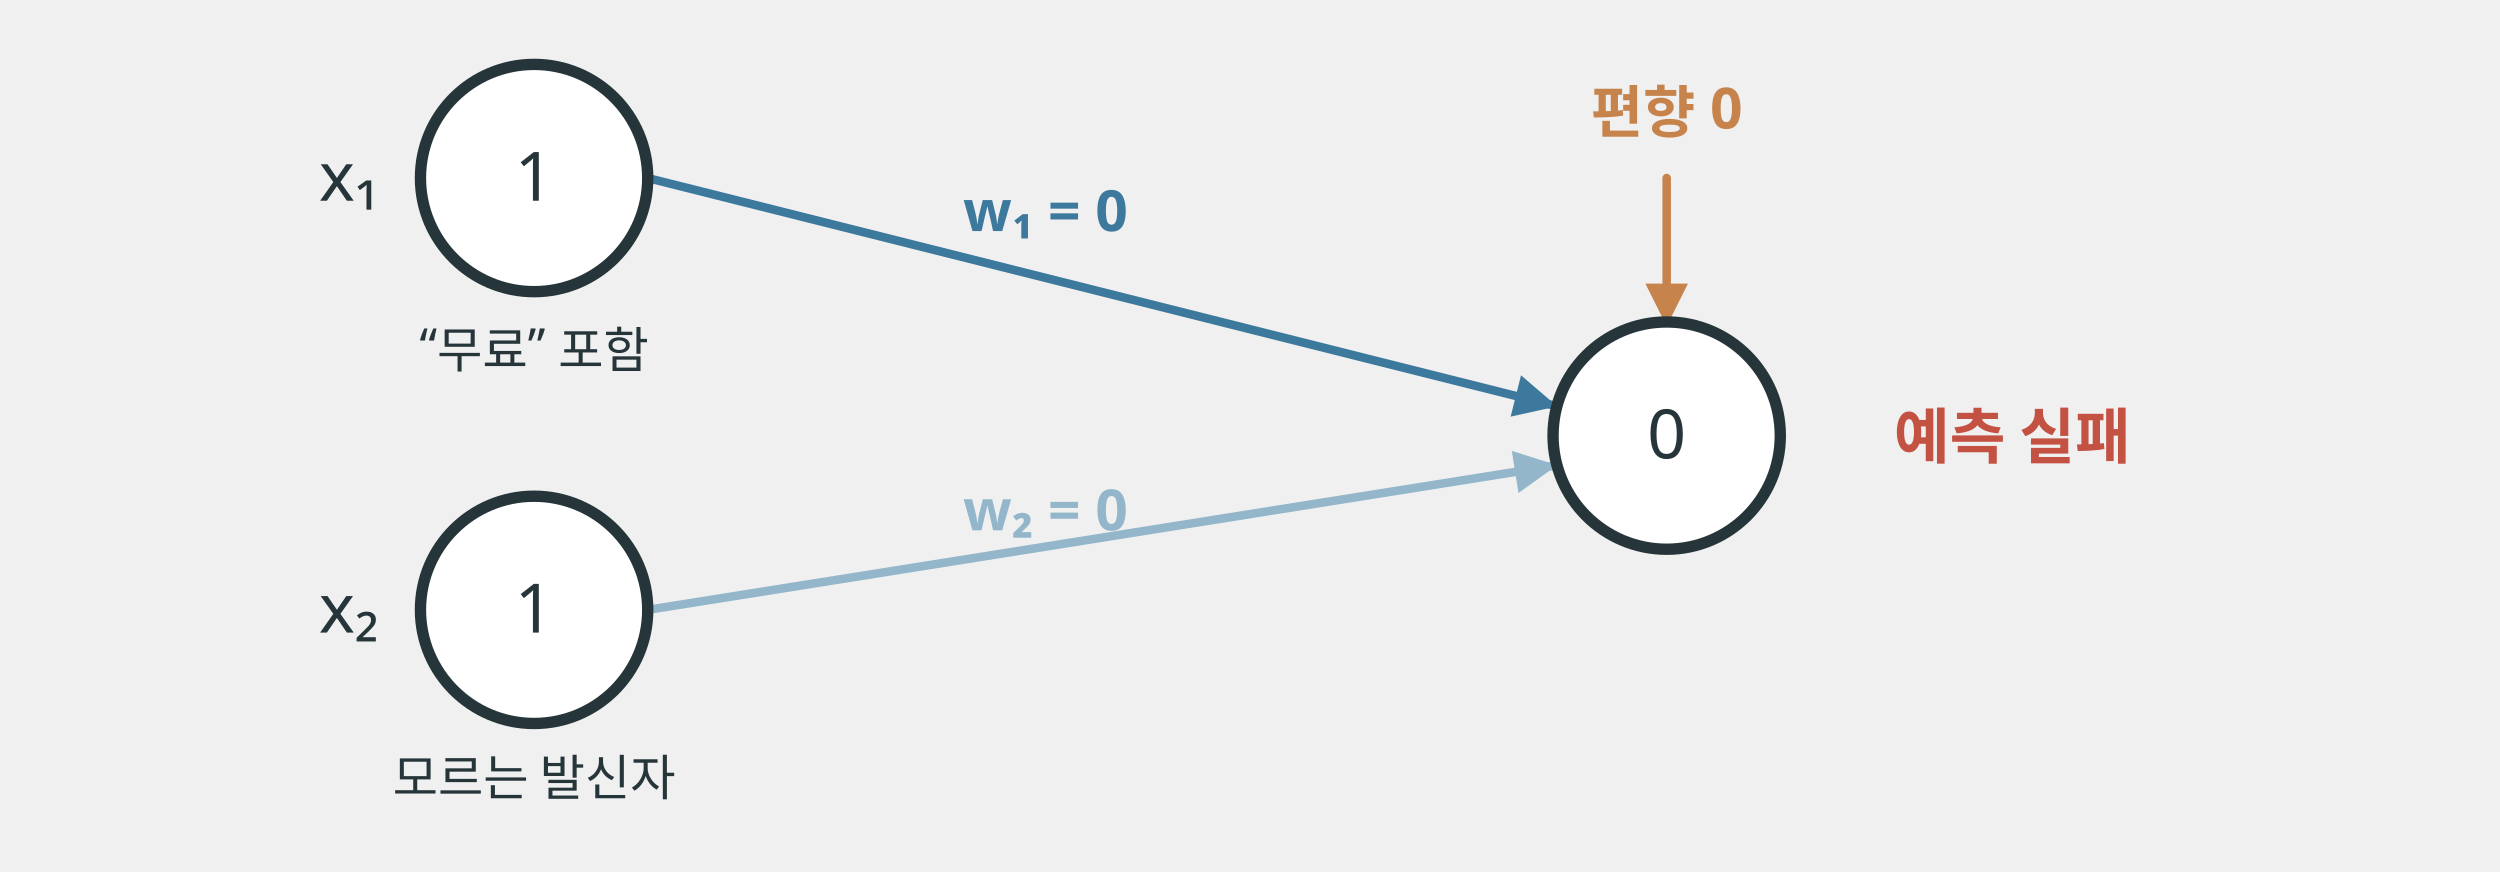
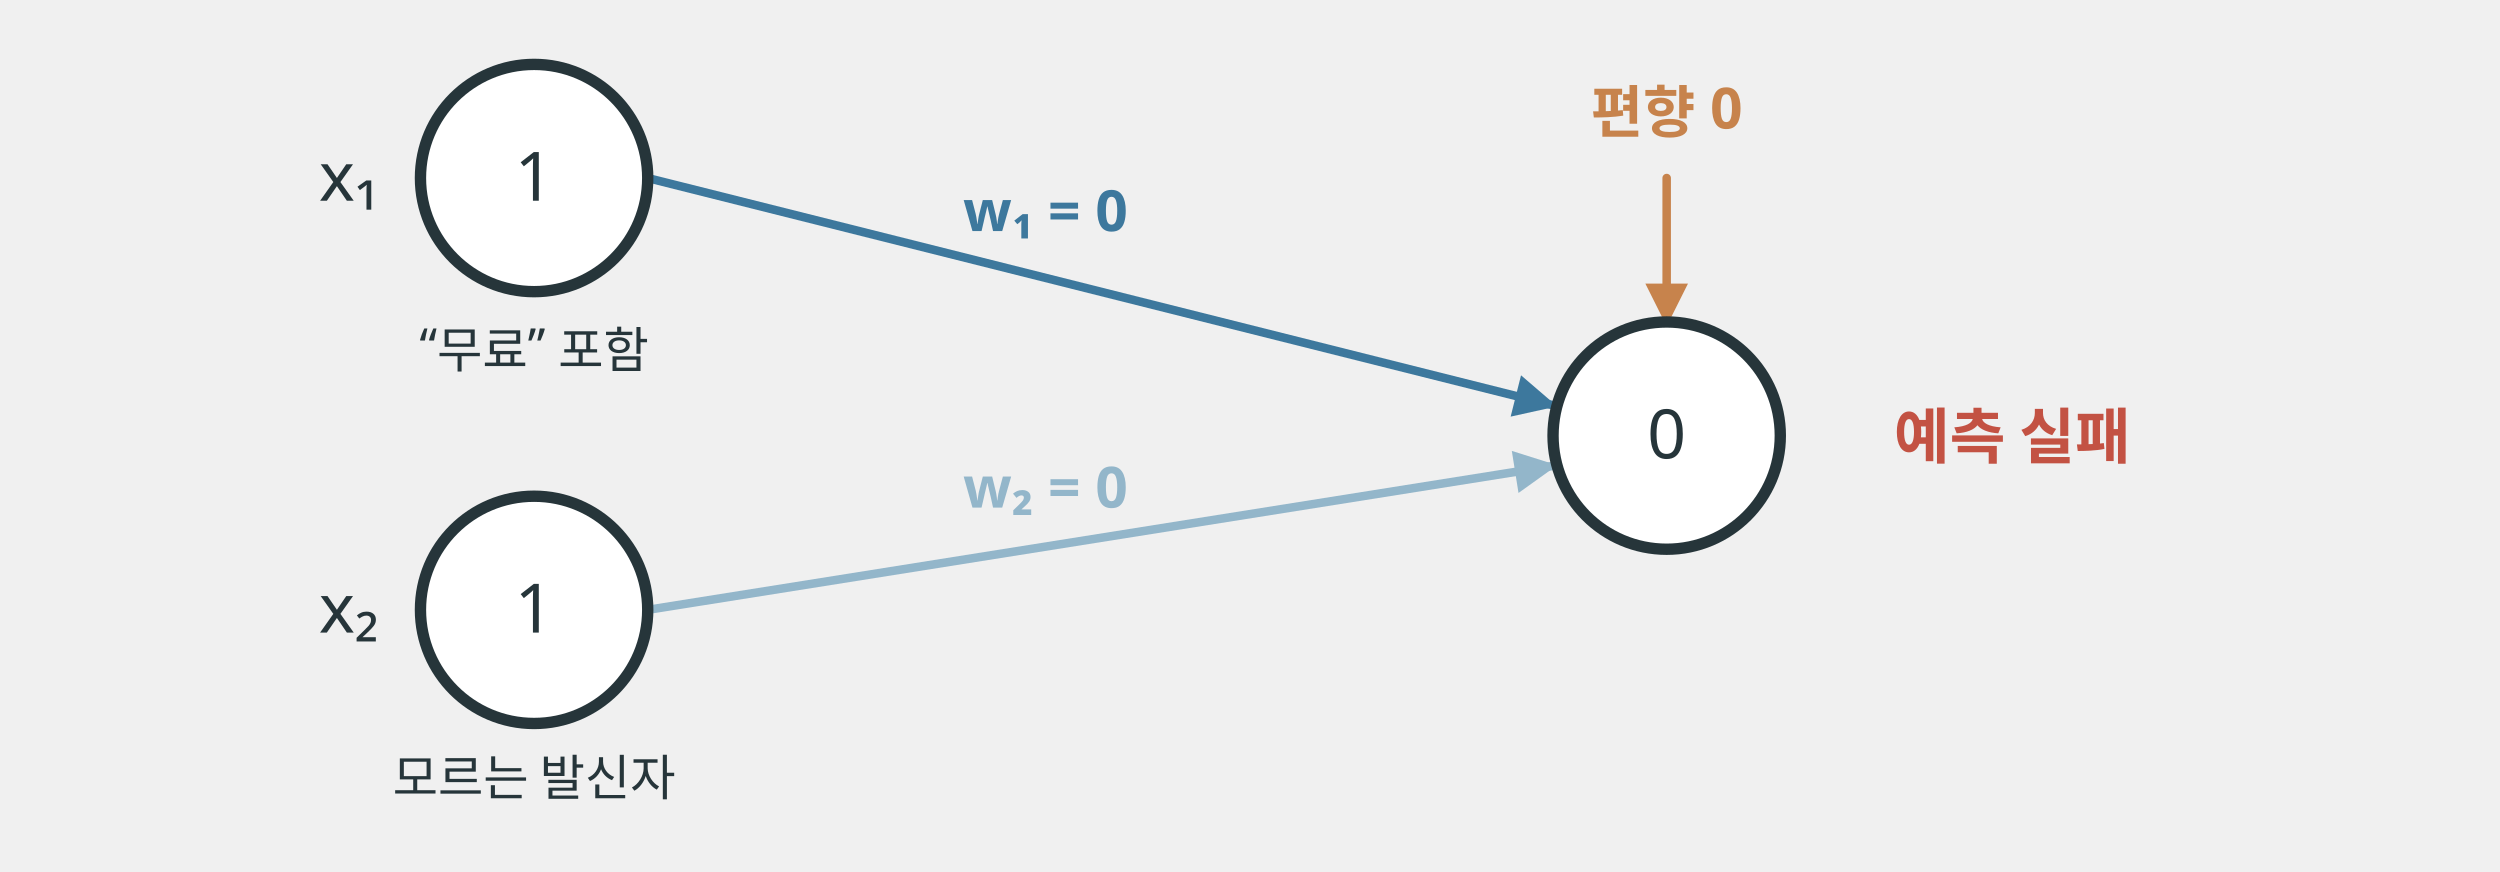
<svg xmlns="http://www.w3.org/2000/svg" width="660" height="230" viewBox="0 35 660 230" role="img" aria-labelledby="title desc">
  <defs>
    <marker id="arrow" markerWidth="5" markerHeight="5" refX="4.5" refY="2.5" orient="auto">
      <path d="M0,0 L5,2.5 L0,5 Z" fill="context-stroke" />
    </marker>
  </defs>
  <g fill="none" stroke-linecap="round" marker-end="url(#arrow)">
    <line x1="171" y1="82" x2="410" y2="142" stroke="#3d789d" stroke-width="2.25" />
    <line x1="171" y1="196" x2="410" y2="158" stroke="#93b6ca" stroke-width="2.25" />
    <line x1="440" y1="82" x2="440" y2="120" stroke="#c7834c" stroke-width="2.25" />
  </g>
  <g fill="#ffffff" stroke="#26353a" stroke-width="3">
    <circle cx="141" cy="82" r="30" />
    <circle cx="141" cy="196" r="30" />
    <circle cx="440" cy="150" r="30" />
  </g>
  <g fill="#26353a" font-family="system-ui, sans-serif" text-anchor="middle">
    <text x="141" y="88" font-size="18">1</text>
    <text x="141" y="202" font-size="18">1</text>
    <text x="440" y="156" font-size="18">0</text>
  </g>
  <g fill="#26353a" font-family="system-ui, sans-serif">
    <text x="100" y="88" font-size="18" text-anchor="end">x₁</text>
    <text x="141" y="131" font-size="13" text-anchor="middle">“무료” 포함</text>
    <text x="100" y="202" font-size="18" text-anchor="end">x₂</text>
    <text x="141" y="245" font-size="13" text-anchor="middle">모르는 발신자</text>
  </g>
  <g font-family="system-ui, sans-serif" font-size="15" font-weight="700" text-anchor="middle">
    <text x="276" y="96" fill="#3d789d">w₁ = 0</text>
-     <text x="276" y="175" fill="#93b6ca">w₂ = 0</text>
+     <text x="276" y="169" fill="#93b6ca">w₂ = 0</text>
    <text x="440" y="70" fill="#c7834c">편향 0</text>
  </g>
  <g font-family="system-ui, sans-serif" font-weight="700">
    <text x="500" y="156" fill="#c35243" font-size="16">예측 실패</text>
  </g>
</svg>
